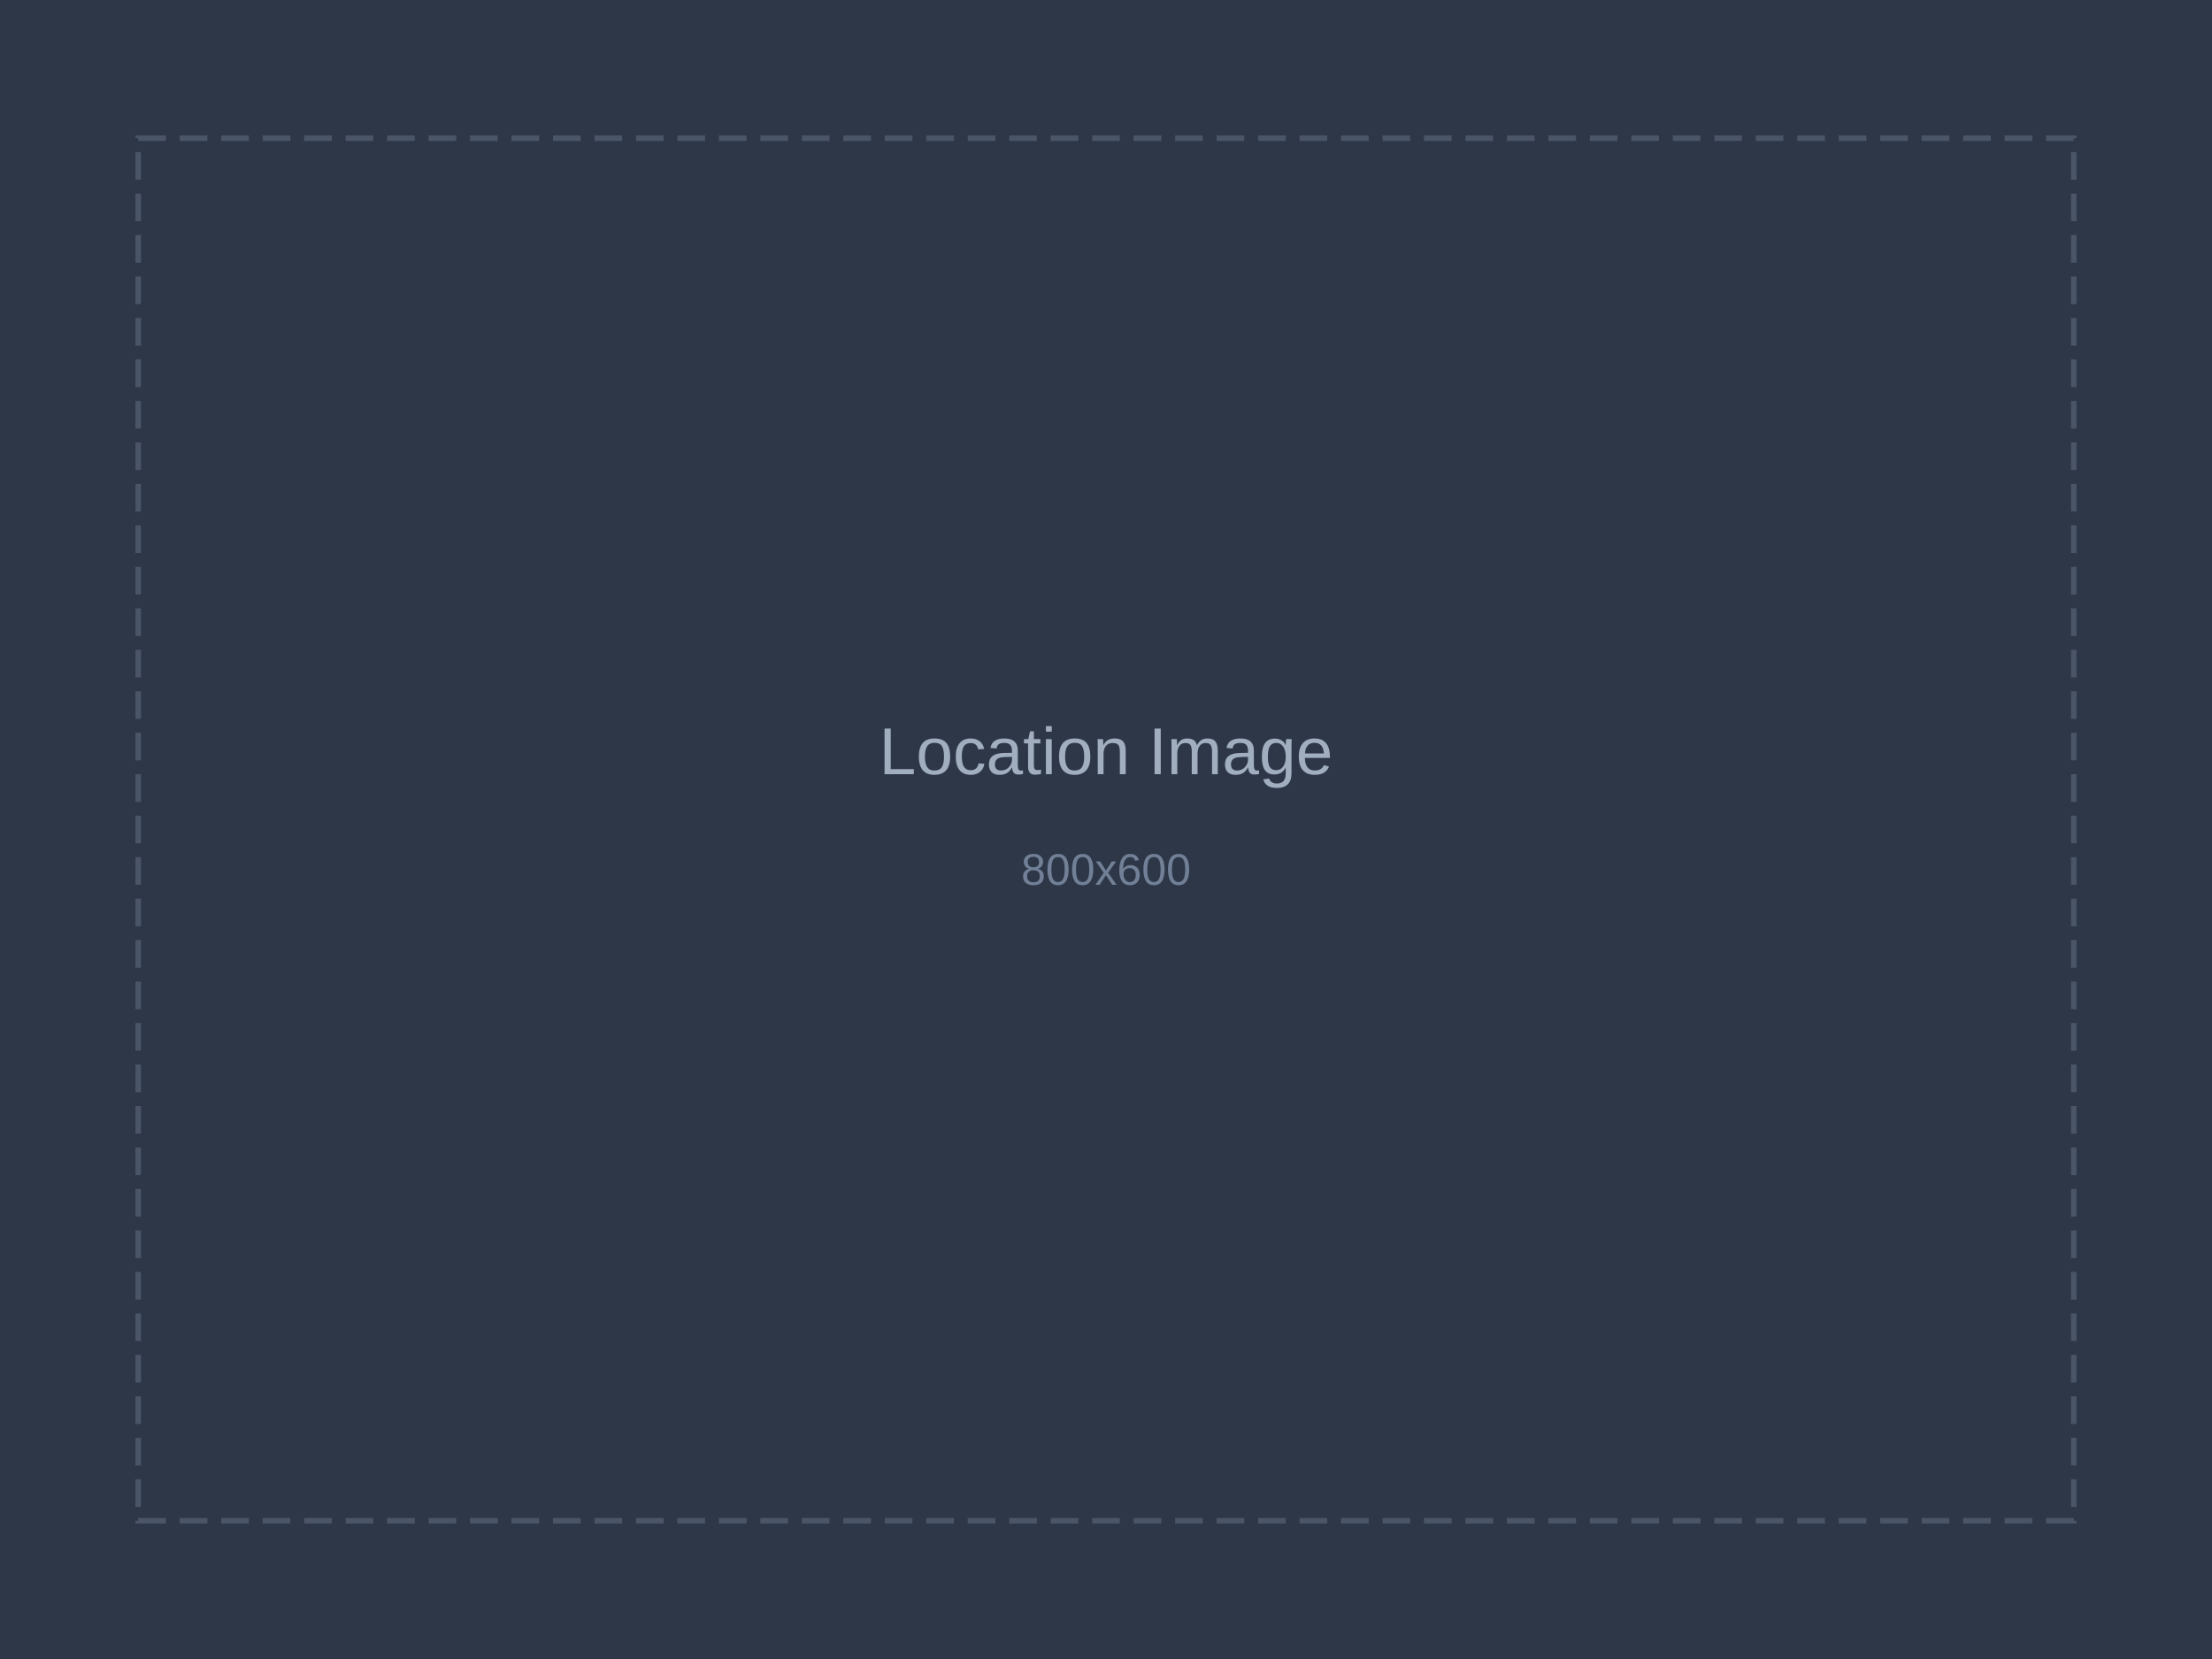
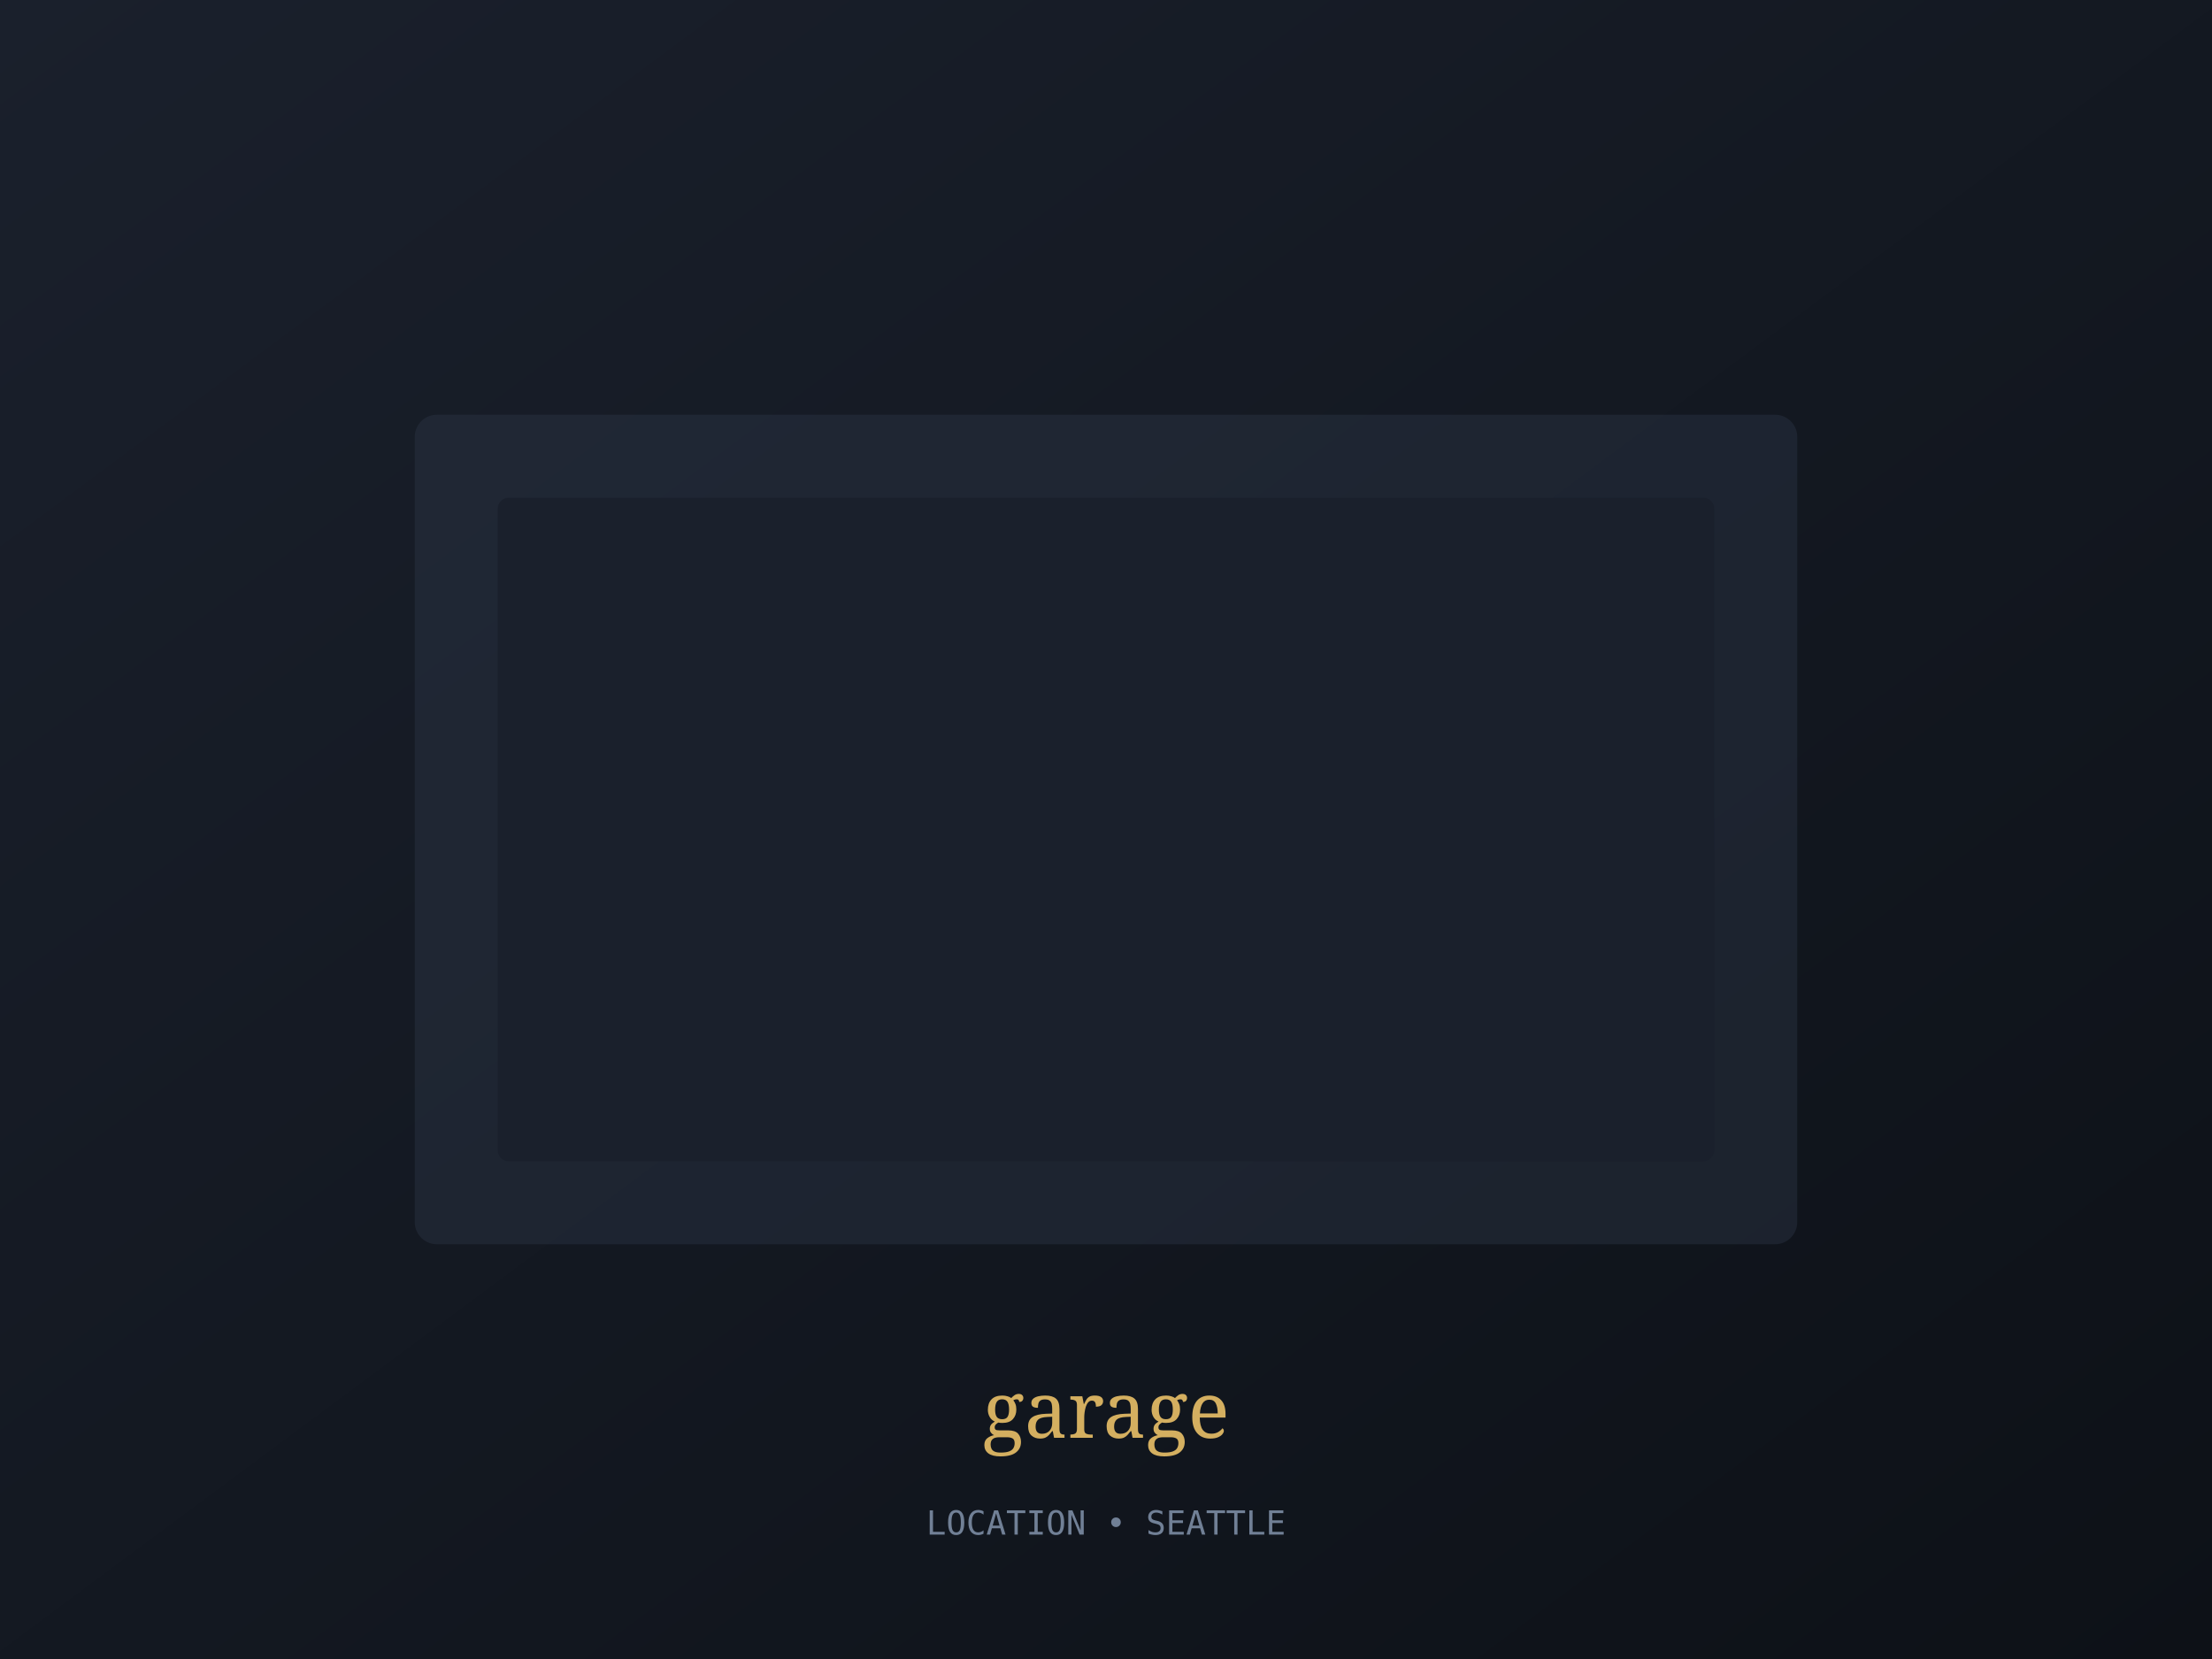
<svg xmlns="http://www.w3.org/2000/svg" width="800" height="600">
-   <rect width="800" height="600" fill="#2d3748" />
-   <text x="400" y="280" font-family="Arial" font-size="24" fill="#a0aec0" text-anchor="middle">Location Image</text>
-   <text x="400" y="320" font-family="Arial" font-size="16" fill="#718096" text-anchor="middle">800x600</text>
-   <rect x="50" y="50" width="700" height="500" fill="none" stroke="#4a5568" stroke-width="2" stroke-dasharray="10,5" />
+   <defs>
+     <linearGradient id="garageLocGrad" x1="0%" y1="0%" x2="100%" y2="100%">
+       <stop offset="0%" style="stop-color:#1a202c" />
+       <stop offset="100%" style="stop-color:#0d1117" />
+     </linearGradient>
+   </defs>
+   <rect width="800" height="600" fill="url(#garageLocGrad)" />
+   <rect x="150" y="150" width="500" height="300" fill="#2d3748" opacity="0.4" rx="8" />
+   <rect x="180" y="180" width="440" height="240" fill="#1a202c" rx="4" />
+   <text x="400" y="520" font-family="Georgia, serif" font-size="28" fill="#d4af60" text-anchor="middle">garage</text>
+   <text x="400" y="555" font-family="monospace" font-size="12" fill="#718096" text-anchor="middle">LOCATION • SEATTLE</text>
</svg>
